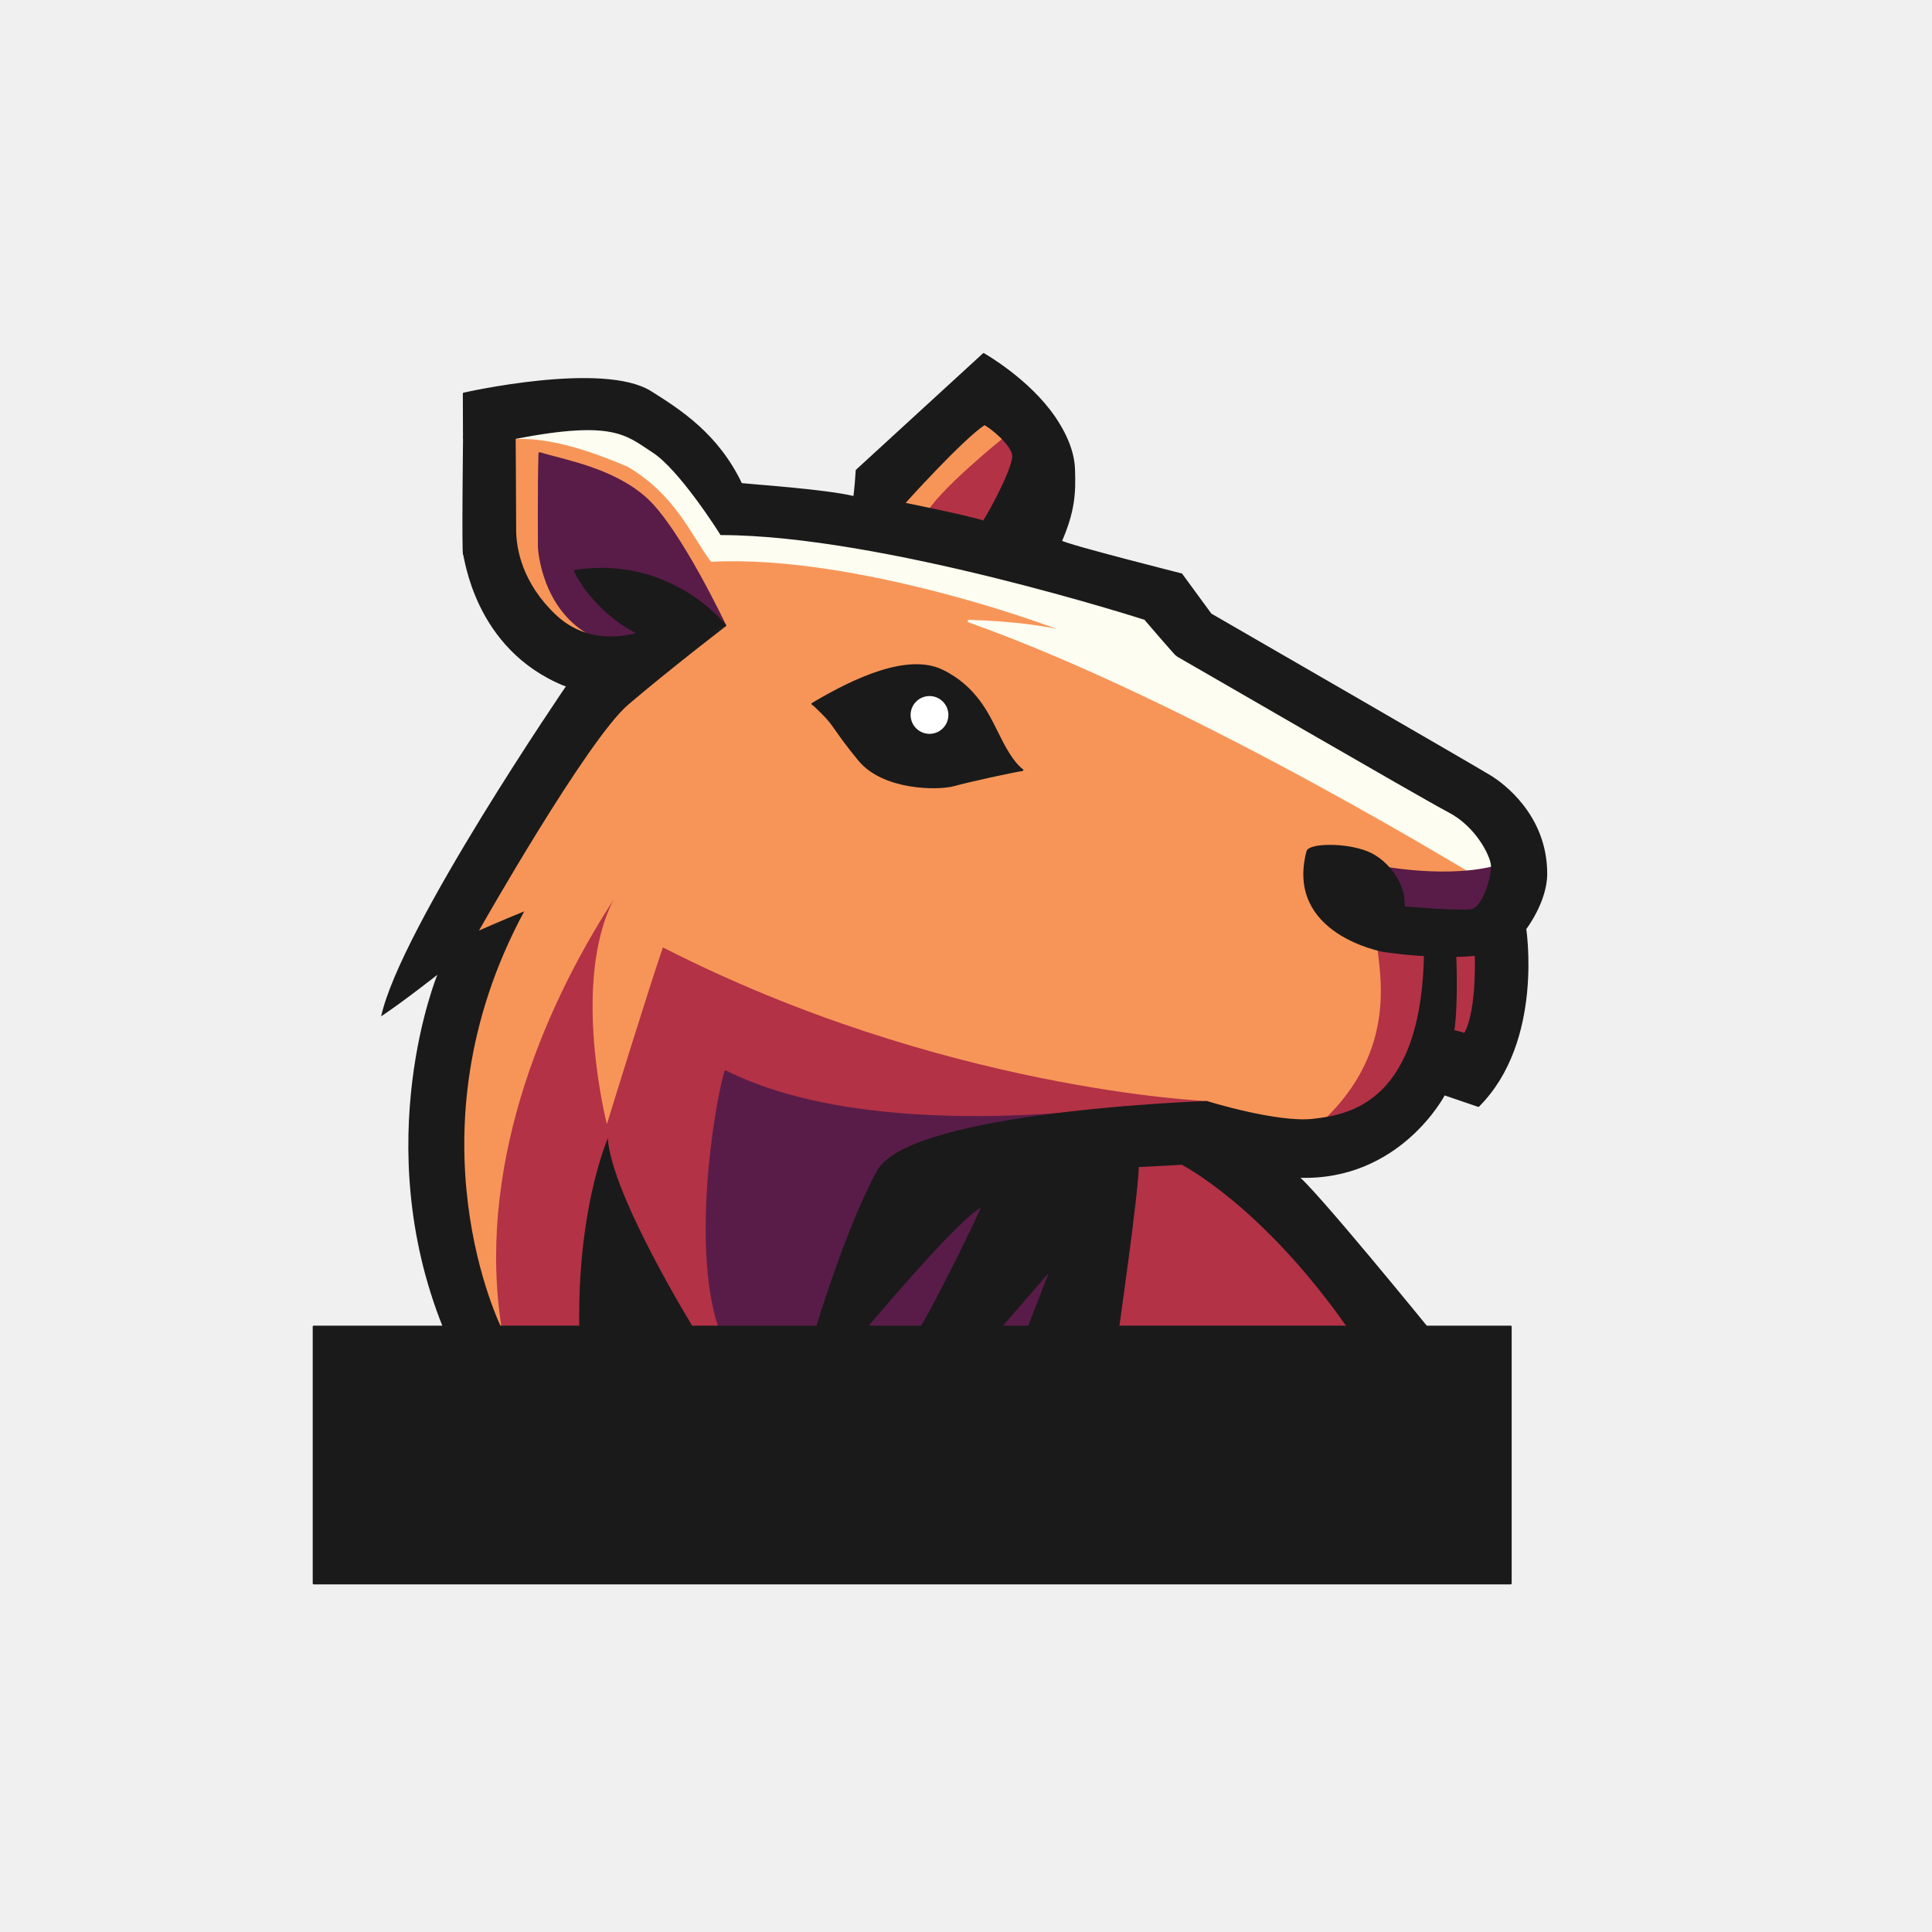
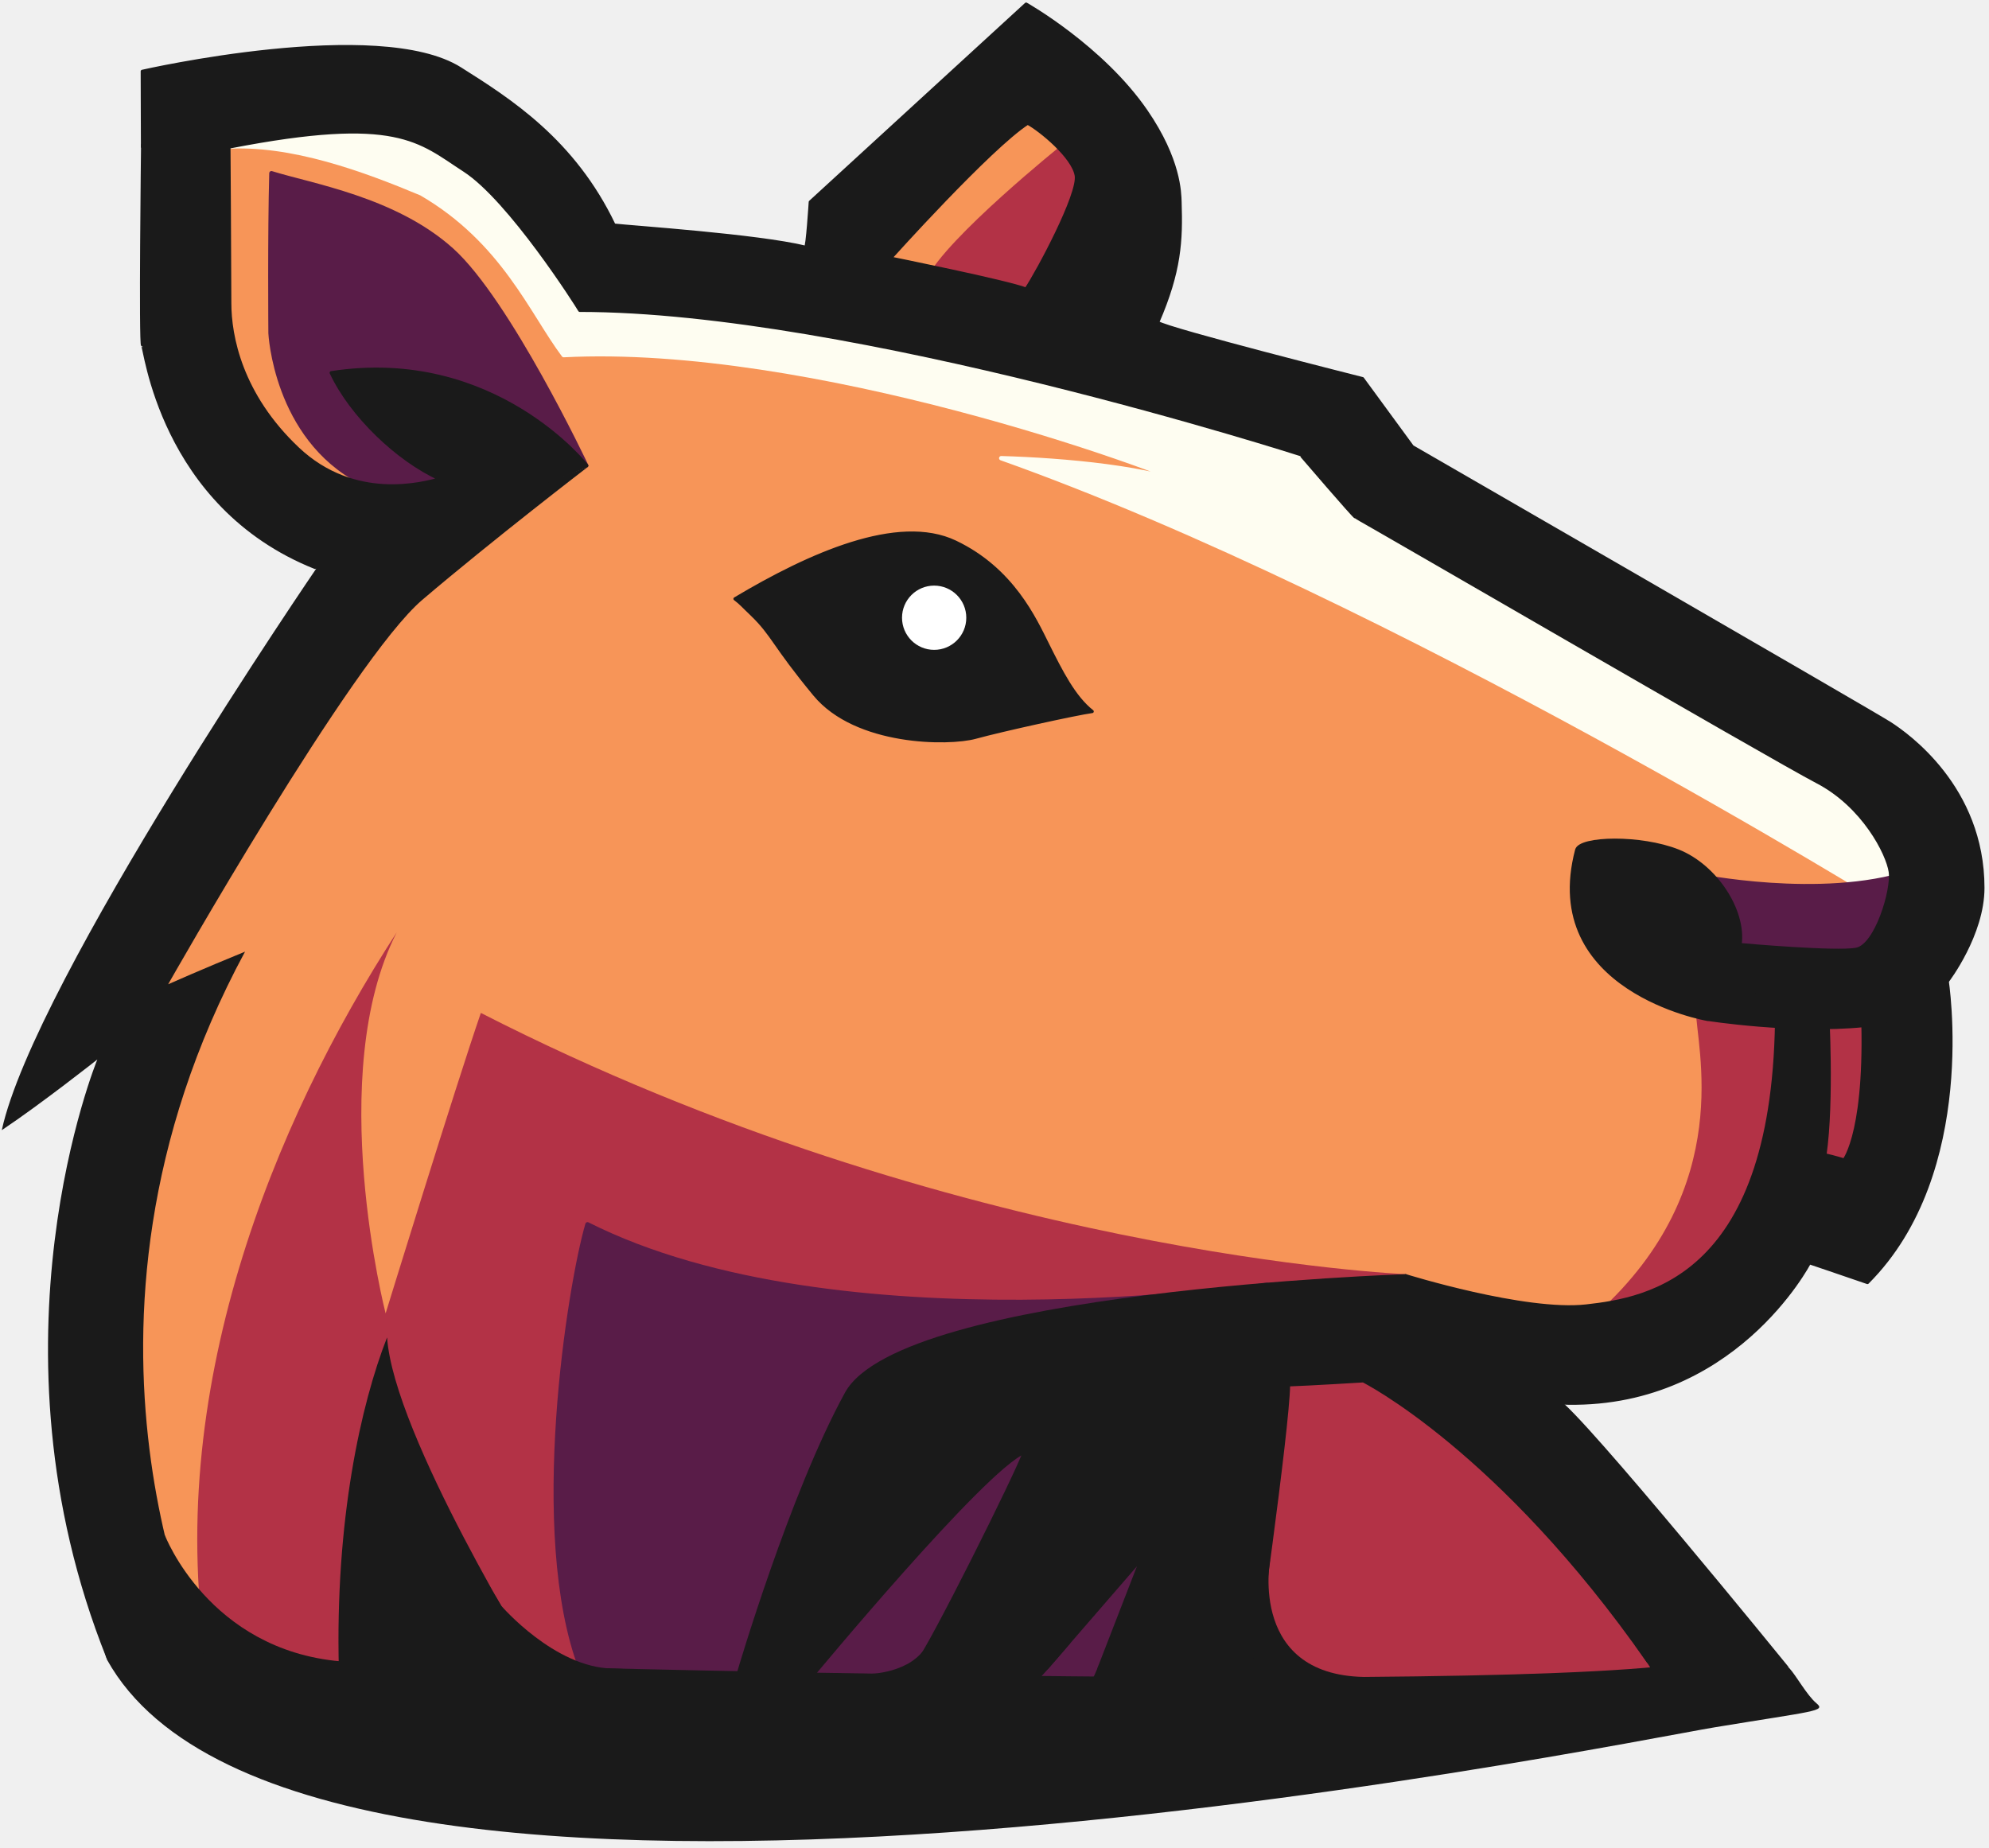
- <svg xmlns="http://www.w3.org/2000/svg" width="100%" height="100%" viewBox="0 0 1024 1024" version="1.1" xml:space="preserve" style="fill-rule:evenodd;clip-rule:evenodd;stroke-linecap:round;stroke-linejoin:round;stroke-miterlimit:1.5;">
-   <g id="Layer9">
-     <path d="M260.288,230.091L271.078,326.57L321.221,355.132L240.611,490.964L236.168,546.185L252.036,708.04L273.617,704.866L274.886,614.735L304.084,532.856L308.527,622.352L341.533,627.43L357.401,525.239L562.417,586.173L657.626,598.867L716.021,606.484L754.739,568.4L789.014,568.4L797.266,510.006L806.787,452.245L758.547,405.276L652.548,353.863L615.734,315.779L545.28,303.085L540.202,277.061L537.663,223.109L517.986,214.223L484.346,236.439L469.113,263.732L434.203,273.888L387.233,265.001L339.628,221.84L290.755,219.301L260.288,230.091Z" style="fill:rgb(247,149,88);stroke:rgb(247,149,88);stroke-width:1.36px;" />
-     <path d="M595.45,616.309L589.102,719.452L751.751,712.311L658.922,620.276L631.946,606.788L595.45,616.309Z" style="fill:rgb(179,50,70);stroke:rgb(89,28,72);stroke-width:1.36px;" />
-     <path d="M639.715,583.578C639.715,583.578 499.316,577.794 351.354,502.135C343.539,524.782 321.666,595.81 321.666,595.81C321.666,595.81 302.509,521.227 325.127,477.03C286.65,536.306 251.991,621.18 266.208,705.974C312.924,722.115 383.607,711.147 383.607,711.147L432.761,719.272L479.476,616.497L609.468,602.685C609.468,602.685 639.633,583.561 639.715,583.578Z" style="fill:rgb(179,50,70);" />
-     <g transform="matrix(1.05848,0,0,0.981423,-44.6039,9.22411)">
-       <path d="M731.24,501.344C731.24,512.74 743.298,557.104 702.596,596.949C714.621,604.748 750.414,585.189 750.414,585.189L784.562,557.235L789.709,504.239L746.034,503.379C746.034,503.379 738.45,501.344 731.24,501.344Z" style="fill:rgb(179,50,70);stroke:rgb(247,149,88);stroke-width:1.33px;" />
+ <svg xmlns="http://www.w3.org/2000/svg" width="100%" height="100%" viewBox="0 0 620 576" version="1.1" xml:space="preserve" style="fill-rule:evenodd;clip-rule:evenodd;stroke-linecap:round;stroke-linejoin:round;stroke-miterlimit:1.5;">
+   <g id="Artboard1" transform="matrix(0.999191,0,0,0.970697,-200.67,-164.863)">
+     <rect x="200.833" y="169.84" width="619.855" height="592.581" style="fill:none;" />
+     <g id="Layer9" transform="matrix(1.00081,0,0,1.03019,-0.7944,-22.1498)">
+       <path d="M260.288,230.091L271.078,326.57L321.221,355.132L240.611,490.964L236.168,546.185L252.036,708.04L273.617,704.866L274.886,614.735L304.084,532.856L308.527,622.352L341.533,627.43L357.401,525.239L562.417,586.173L657.626,598.867L716.021,606.484L754.739,568.4L789.014,568.4L797.266,510.006L806.787,452.245L758.547,405.276L652.548,353.863L615.734,315.779L545.28,303.085L540.202,277.061L537.663,223.109L517.986,214.223L484.346,236.439L469.113,263.732L434.203,273.888L387.233,265.001L339.628,221.84L290.755,219.301L260.288,230.091Z" style="fill:rgb(247,149,88);stroke:rgb(247,149,88);stroke-width:1.36px;" />
+       <path d="M595.45,616.309L589.102,719.452L751.751,712.311L658.922,620.276L631.946,606.788L595.45,616.309Z" style="fill:rgb(179,50,70);stroke:rgb(89,28,72);stroke-width:1.36px;" />
+       <path d="M639.715,583.578C639.715,583.578 499.316,577.794 351.354,502.135C343.539,524.782 321.666,595.81 321.666,595.81C321.666,595.81 302.509,521.227 325.127,477.03C286.65,536.306 251.991,621.18 266.208,705.974C312.924,722.115 383.607,711.147 383.607,711.147L432.761,719.272L479.476,616.497L609.468,602.685C609.468,602.685 639.633,583.561 639.715,583.578Z" style="fill:rgb(179,50,70);" />
+       <g transform="matrix(1.05848,0,0,0.981423,-44.6039,9.22411)">
+         <path d="M731.24,501.344C731.24,512.74 743.298,557.104 702.596,596.949C714.621,604.748 750.414,585.189 750.414,585.189L784.562,557.235L789.709,504.239L746.034,503.379C746.034,503.379 738.45,501.344 731.24,501.344Z" style="fill:rgb(179,50,70);stroke:rgb(247,149,88);stroke-width:1.33px;" />
+       </g>
+       <path d="M791.017,468.944C791.017,468.944 635.433,372.518 513.566,329.203C532.658,329.759 561.5,332.197 574.905,338.696C561.5,331.79 454.138,293.102 377.177,297.069C367.192,283.771 358.393,261.556 332.796,246.665C315.319,239.36 292.108,230.649 271.491,232.128C231.184,228.94 321.573,224.96 321.573,224.96L378.188,248.692L392.406,268.496L604.658,303.533L646.296,339.077L756.992,408.643L807.262,440.633L791.017,468.944Z" style="fill:rgb(254,253,241);stroke:rgb(254,253,241);stroke-width:1.36px;" />
+       <path d="M596.421,586.893C596.421,586.893 462.667,607.389 384.595,568.036C379.112,586.711 366.487,664.481 382.593,706.665C396.1,719.276 437.718,715.274 437.718,715.274L572.829,713.081L596.421,586.893Z" style="fill:rgb(89,28,72);stroke:rgb(89,28,72);stroke-width:1.36px;" />
+       <path d="M544.129,705.139L539.767,715.04L570.693,714.996L591.68,714.032L593.157,703.949L583.438,703.395L547.156,704.67L544.129,705.139Z" style="fill:rgb(26,26,26);stroke:rgb(26,26,26);stroke-opacity:0;stroke-width:1.36px;" />
+       <path d="M730.448,459.358C730.448,459.358 769.125,467.317 796.656,458.371C803.028,456.301 791.781,483.557 791.781,483.557L760.096,492.9L730.441,494.931L730.448,459.358Z" style="fill:rgb(89,28,72);stroke:rgb(89,28,72);stroke-width:1.36px;" />
+       <path d="M384.161,331.478C384.161,331.478 359.903,280.143 342.224,264.284C324.545,248.425 298.547,244.266 286.068,240.366C285.548,259.085 285.795,290.214 285.795,290.214C285.795,290.214 287.309,322.664 313.798,336.508C325.645,340.9 345.612,337.972 345.612,337.972L362.118,329.453L384.161,331.478Z" style="fill:rgb(89,28,72);stroke:rgb(89,28,72);stroke-width:1.36px;" />
+       <path d="M532.981,232.006C532.981,232.006 496.928,260.949 490.835,273.644C484.741,286.338 524.856,286.338 524.856,286.338L540.089,250.794L548.722,237.592L532.981,232.006Z" style="fill:rgb(179,50,70);stroke:rgb(179,50,70);stroke-width:1.36px;" />
+       <ellipse cx="492.813" cy="378.583" rx="16.265" ry="16.662" style="fill:white;stroke:rgb(254,253,241);stroke-width:1.36px;" />
+       <path d="M597.36,672.752C597.36,672.752 590.497,709.566 628.35,709.15C666.204,708.734 620.863,724.957 620.863,724.957L575.521,714.35L589.873,676.704L597.36,672.752Z" style="fill:rgb(26,26,26);stroke:rgb(26,26,26);stroke-opacity:0;stroke-width:1.36px;" />
+       <path d="M711.104,699.221C711.104,699.221 717.101,707.454 718.137,710.344C719.173,713.234 722.499,708.381 722.499,708.381L712.14,695.896L711.104,699.221Z" style="fill:rgb(26,26,26);stroke:rgb(26,26,26);stroke-opacity:0;stroke-width:1.36px;" />
    </g>
-     <path d="M791.017,468.944C791.017,468.944 635.433,372.518 513.566,329.203C532.658,329.759 561.5,332.197 574.905,338.696C561.5,331.79 454.138,293.102 377.177,297.069C367.192,283.771 358.393,261.556 332.796,246.665C315.319,239.36 292.108,230.649 271.491,232.128C231.184,228.94 321.573,224.96 321.573,224.96L378.188,248.692L392.406,268.496L604.658,303.533L646.296,339.077L756.992,408.643L807.262,440.633L791.017,468.944Z" style="fill:rgb(254,253,241);stroke:rgb(254,253,241);stroke-width:1.36px;" />
-     <path d="M596.421,586.893C596.421,586.893 462.667,607.389 384.595,568.036C379.112,586.711 366.487,664.481 382.593,706.665C396.1,719.276 437.718,715.274 437.718,715.274L572.829,713.081L596.421,586.893Z" style="fill:rgb(89,28,72);stroke:rgb(89,28,72);stroke-width:1.36px;" />
-     <path d="M730.448,459.358C730.448,459.358 769.125,467.317 796.656,458.371C803.028,456.301 791.781,483.557 791.781,483.557L760.096,492.9L730.441,494.931L730.448,459.358Z" style="fill:rgb(89,28,72);stroke:rgb(89,28,72);stroke-width:1.36px;" />
-     <path d="M384.161,331.478C384.161,331.478 359.903,280.143 342.224,264.284C324.545,248.425 298.547,244.266 286.068,240.366C285.548,259.085 285.795,290.214 285.795,290.214C285.795,290.214 287.309,322.664 313.798,336.508C325.645,340.9 345.612,337.972 345.612,337.972L362.118,329.453L384.161,331.478Z" style="fill:rgb(89,28,72);stroke:rgb(89,28,72);stroke-width:1.36px;" />
-     <path d="M532.981,232.006C532.981,232.006 496.928,260.949 490.835,273.644C484.741,286.338 524.856,286.338 524.856,286.338L540.089,250.794L548.722,237.592L532.981,232.006Z" style="fill:rgb(179,50,70);stroke:rgb(179,50,70);stroke-width:1.36px;" />
-   </g>
-   <g id="Layer10">
-     <ellipse cx="492.813" cy="378.583" rx="16.265" ry="16.662" style="fill:white;stroke:rgb(254,253,241);stroke-width:1.36px;" />
-   </g>
-   <g id="V2">
-     <g id="Layer1">
-       <path d="M245.813,208.61C245.813,208.61 319.591,191.792 344.932,207.798C360.369,217.547 380.274,230.14 392.867,256.545C398.391,257.185 437.552,259.795 452.583,263.451C453.131,263.699 454.045,249.339 454.045,249.339L521.321,187.653C521.321,187.653 545.043,201.035 558.78,221.087C569.103,236.154 569.201,246.421 569.297,249.363C569.687,261.333 569.274,270.837 562.308,286.903C565.844,289.19 626.064,304.374 626.064,304.374L606.93,328.085C606.93,328.085 467.238,283.106 382.171,283.106C381.329,281.608 360.363,248.609 346.22,239.457C332.076,230.306 325.421,221.986 273.174,232.136L245.886,232.136L245.813,208.61ZM521.31,276.498C515.32,274.169 479.047,266.848 479.047,266.848C479.047,266.848 509.974,232.409 521.809,224.751C525.803,226.914 535.952,235.233 536.951,241.057C537.949,246.881 524.804,271.34 521.31,276.498Z" style="fill:rgb(26,26,26);stroke:rgb(26,26,26);stroke-width:1px;" />
+     <g id="Layer11" transform="matrix(1.00081,0,0,1.03019,-0.7944,-22.1498)">
+       <path d="M264.729,703.068C264.729,703.068 627.821,714.849 718.484,705.912C750.246,704.961 757.043,704.051 759.206,706.38C761.369,708.71 764.697,714.866 767.692,717.362C770.687,719.858 767.193,719.692 735.912,724.85C704.63,730.008 296.299,814.019 234.857,703.83C227.377,682.541 240.361,673.445 244.423,679.538C248.485,685.632 264.729,703.068 264.729,703.068Z" style="fill:rgb(26,26,26);stroke:rgb(26,26,26);stroke-opacity:0;stroke-width:1.36px;" />
+       <path d="M252.85,664.945C252.85,664.945 266.479,700.637 307.556,704.277C348.634,707.916 269.37,710.287 269.37,710.287L250.131,686.369L252.85,664.945Z" style="fill:rgb(26,26,26);stroke:rgb(26,26,26);stroke-opacity:0;stroke-width:1.36px;" />
+       <path d="M357.781,687.028C357.781,687.028 374.286,706.196 392.283,706.516C410.28,706.835 386.426,711.414 386.426,711.414L355.225,707.474L352.137,687.134C352.137,687.134 348.196,670.415 357.781,687.028Z" style="fill:rgb(26,26,26);stroke:rgb(26,26,26);stroke-opacity:0;stroke-width:1.36px;" />
+       <path d="M472.321,708.207C472.321,708.207 485.632,708.101 490.424,699.155C495.216,690.21 535.097,698.616 535.097,698.616C535.097,698.616 527.076,708.114 524.946,710.111C522.816,712.108 484.238,714.992 484.238,714.992L472.321,708.207Z" style="fill:rgb(26,26,26);stroke:rgb(26,26,26);stroke-opacity:0;stroke-width:1.36px;" />
    </g>
-     <g id="Layer2">
-       <path d="M626.238,304.481L641.712,325.613C641.712,325.613 785.608,408.654 790.628,411.913C795.648,415.173 819.557,431.705 819.557,463.163C819.557,477.722 808.596,492.094 808.596,492.094L771.418,501.194L733.512,504.106C733.512,504.106 681.444,495.035 692.942,451.335C693.97,447.429 712.933,447.028 724.574,451.662C736.214,456.297 745.36,470.156 743.863,480.838C744.688,480.914 773.933,483.522 780.137,482.294C786.341,481.066 791.515,463.781 790.683,458.123C789.851,452.466 782.3,437.598 767.949,430.11C753.597,422.622 624.394,347.544 623.978,347.544C623.562,347.544 607.339,328.617 607.339,328.617L626.238,304.481Z" style="fill:rgb(26,26,26);stroke:rgb(26,26,26);stroke-width:1px;" />
-     </g>
-     <g id="Layer3">
-       <path d="M808.354,491.678C808.354,491.678 818.032,551.717 783.576,586.173C776.158,583.606 765.481,580.001 765.481,580.001C765.481,580.001 741.7,625.995 687.753,623.72C633.806,621.445 639.656,584.072 639.656,584.072C639.656,584.072 676.843,595.657 695.962,593.497C715.082,591.337 755.281,584.932 755.281,501.086C755.281,480.938 771.107,501.085 771.107,501.085C771.107,501.085 772.762,529.31 770.322,546.389C773.216,547.031 776.312,547.987 776.312,547.987C776.312,547.987 783.9,538.563 781.903,498.069C785.364,492.184 808.354,491.678 808.354,491.678Z" style="fill:rgb(26,26,26);stroke:rgb(26,26,26);stroke-width:1px;" />
-     </g>
-     <g id="Layer4">
-       <path d="M686.882,622.941C679.395,618.574 639.604,584.079 639.604,584.079C639.604,584.079 482.542,589.287 465.277,620.77C448.012,652.252 431.763,707.601 431.763,707.601L454.198,709.383C454.198,709.383 508.067,644.283 520.755,639.083C518.675,645.323 491.22,700.44 487.06,705.224C482.901,710.007 527.826,706.264 527.826,706.264L557.361,672.153L544.049,706.472L592.303,706.264C592.303,706.264 602.91,632.22 603.118,618.076C609.358,617.868 626.413,616.828 626.413,616.828C626.413,616.828 668.995,638.124 715.169,704.265C719.121,708.009 758.43,706.137 758.43,706.137C758.43,706.137 694.37,627.309 686.882,622.941Z" style="fill:rgb(26,26,26);stroke:rgb(26,26,26);stroke-width:1px;" />
-       <path d="M368.434,705.243C368.434,705.243 324.155,633.747 322.124,603.28C313.999,623.998 305.875,660.152 307.093,706.868C308.312,753.585 266.064,704.431 266.064,704.431C266.064,704.431 214.067,601.235 277.845,483.037C264.846,488.332 253.877,493.207 253.877,493.207C253.877,493.207 311.155,392.056 333.092,373.37C355.028,354.683 384.683,331.934 384.683,331.934L300.594,362.808C300.594,362.808 212.176,491.967 202.02,538.684C214.207,530.559 231.801,516.656 231.801,516.656C231.801,516.656 195.33,605.18 234.734,703.42C255.045,728.945 281.856,733.414 281.856,733.414L315.979,731.383L348.071,717.571L368.434,705.243Z" style="fill:rgb(26,26,26);" />
-     </g>
-     <g id="Layer5">
-       <path d="M384.382,331.535C384.382,331.535 355.516,294.682 304.706,302.562C310.868,315.767 325.351,329.717 338.555,335.68C333.55,337.065 312.039,343.028 294.255,326.203C276.472,309.377 273.08,291.12 273.08,280.87C273.08,270.62 272.814,231.485 272.814,231.485L245.931,231.485C245.931,231.485 245.171,294.03 245.931,294.03C246.691,294.03 251.35,343.923 299.67,363.249C321.101,356.884 384.382,331.535 384.382,331.535Z" style="fill:rgb(26,26,26);stroke:rgb(26,26,26);stroke-width:1px;" />
-     </g>
-     <g transform="matrix(1.05963,0,0,1.08713,-28.8286,-61.2617)">
-       <g id="Layer6">
-         <rect x="184.093" y="703.122" width="598.779" height="125.211" style="fill:rgb(26,26,26);stroke:rgb(26,26,26);stroke-width:0.93px;" />
+     <g id="V2" transform="matrix(1.00081,0,0,1.03019,-0.7944,-22.1498)">
+       <g id="Layer1">
+         <path d="M245.813,208.61C245.813,208.61 319.591,191.792 344.932,207.798C360.369,217.547 380.274,230.14 392.867,256.545C398.391,257.185 437.552,259.795 452.583,263.451C453.131,263.699 454.045,249.339 454.045,249.339L521.321,187.653C521.321,187.653 545.043,201.035 558.78,221.087C569.103,236.154 569.201,246.421 569.297,249.363C569.687,261.333 569.274,270.837 562.308,286.903C565.844,289.19 626.064,304.374 626.064,304.374L606.93,328.085C606.93,328.085 467.238,283.106 382.171,283.106C381.329,281.608 360.363,248.609 346.22,239.457C332.076,230.306 325.421,221.986 273.174,232.136L245.886,232.136L245.813,208.61ZM521.31,276.498C515.32,274.169 479.047,266.848 479.047,266.848C479.047,266.848 509.974,232.409 521.809,224.751C525.803,226.914 535.952,235.233 536.951,241.057C537.949,246.881 524.804,271.34 521.31,276.498Z" style="fill:rgb(26,26,26);stroke:rgb(26,26,26);stroke-width:1px;" />
      </g>
-     </g>
-     <path d="M430.577,373.045C453.732,359.234 481.385,346.819 499.259,355.35C517.133,363.881 524.039,379.318 528.101,387.442C532.163,395.567 536.226,403.691 541.913,408.16C537.164,408.795 513.841,413.907 505.522,416.195C497.202,418.483 468.292,418.483 455.396,402.883C442.501,387.284 442.501,384.372 435.845,377.925C432.843,375.076 432.589,374.586 430.577,373.045ZM492.652,368.422C498.456,368.422 503.168,373.134 503.168,378.938C503.168,384.742 498.456,389.454 492.652,389.454C486.849,389.454 482.137,384.742 482.137,378.938C482.137,373.134 486.849,368.422 492.652,368.422Z" style="fill:rgb(26,26,26);stroke:rgb(26,26,26);stroke-width:1px;" />
-     <g transform="matrix(0.990251,0,0,1,7.13285,0)">
-       <g id="Layer7">
-         <path d="M733.633,504.101C733.633,504.101 760.414,508.287 782.888,506.08C794.688,504.922 801.418,499.131 808.521,492.853C802.551,488.926 777.003,493.015 777.003,493.015L743.991,495.943L733.633,504.101Z" style="fill:rgb(26,26,26);stroke:rgb(26,26,26);stroke-width:1px;" />
+       <g id="Layer2">
+         <path d="M626.238,304.481L641.712,325.613C641.712,325.613 785.608,408.654 790.628,411.913C795.648,415.173 819.557,431.705 819.557,463.163C819.557,477.722 808.596,492.094 808.596,492.094L771.418,501.194L733.512,504.106C733.512,504.106 681.444,495.035 692.942,451.335C693.97,447.429 712.933,447.028 724.574,451.662C736.214,456.297 745.36,470.156 743.863,480.838C744.688,480.914 773.933,483.522 780.137,482.294C786.341,481.066 791.515,463.781 790.683,458.123C789.851,452.466 782.3,437.598 767.949,430.11C753.597,422.622 624.394,347.544 623.978,347.544C623.562,347.544 607.339,328.617 607.339,328.617L626.238,304.481Z" style="fill:rgb(26,26,26);stroke:rgb(26,26,26);stroke-width:1px;" />
+       </g>
+       <g id="Layer3">
+         <path d="M808.354,491.678C808.354,491.678 818.032,551.717 783.576,586.173C776.158,583.606 765.481,580.001 765.481,580.001C765.481,580.001 741.7,625.995 687.753,623.72C633.806,621.445 639.656,584.072 639.656,584.072C639.656,584.072 676.843,595.657 695.962,593.497C715.082,591.337 755.281,584.932 755.281,501.086C755.281,480.938 771.107,501.085 771.107,501.085C771.107,501.085 772.762,529.31 770.322,546.389C773.216,547.031 776.312,547.987 776.312,547.987C776.312,547.987 783.9,538.563 781.903,498.069C785.364,492.184 808.354,491.678 808.354,491.678Z" style="fill:rgb(26,26,26);stroke:rgb(26,26,26);stroke-width:1px;" />
+       </g>
+       <g id="Layer4">
+         <path d="M686.882,622.941C679.395,618.574 639.604,584.079 639.604,584.079C639.604,584.079 482.542,589.287 465.277,620.77C448.012,652.252 431.763,707.601 431.763,707.601L454.198,709.383C454.198,709.383 508.067,644.283 520.755,639.083C518.675,645.323 491.22,700.44 487.06,705.224C482.901,710.007 527.826,706.264 527.826,706.264L557.361,672.153L544.049,706.472L592.303,706.264C592.303,706.264 602.91,632.22 603.118,618.076C609.358,617.868 626.413,616.828 626.413,616.828C626.413,616.828 668.995,638.124 715.169,704.265C719.121,708.009 758.43,706.137 758.43,706.137C758.43,706.137 694.37,627.309 686.882,622.941Z" style="fill:rgb(26,26,26);stroke:rgb(26,26,26);stroke-width:1px;" />
+         <path d="M368.434,705.243C368.434,705.243 324.155,633.747 322.124,603.28C313.999,623.998 305.875,660.152 307.093,706.868C308.312,753.585 266.064,704.431 266.064,704.431C266.064,704.431 214.067,601.235 277.845,483.037C264.846,488.332 253.877,493.207 253.877,493.207C253.877,493.207 311.155,392.056 333.092,373.37C355.028,354.683 384.683,331.934 384.683,331.934L300.594,362.808C300.594,362.808 212.176,491.967 202.02,538.684C214.207,530.559 231.801,516.656 231.801,516.656C231.801,516.656 195.33,605.18 234.734,703.42C255.045,728.945 281.856,733.414 281.856,733.414L315.979,731.383L348.071,717.571L368.434,705.243Z" style="fill:rgb(26,26,26);" />
+       </g>
+       <g id="Layer5">
+         <path d="M384.382,331.535C384.382,331.535 355.516,294.682 304.706,302.562C310.868,315.767 325.351,329.717 338.555,335.68C333.55,337.065 312.039,343.028 294.255,326.203C276.472,309.377 273.08,291.12 273.08,280.87C273.08,270.62 272.814,231.485 272.814,231.485L245.931,231.485C245.931,231.485 245.171,294.03 245.931,294.03C246.691,294.03 251.35,343.923 299.67,363.249C321.101,356.884 384.382,331.535 384.382,331.535Z" style="fill:rgb(26,26,26);stroke:rgb(26,26,26);stroke-width:1px;" />
+       </g>
+       <path d="M430.577,373.045C453.732,359.234 481.385,346.819 499.259,355.35C517.133,363.881 524.039,379.318 528.101,387.442C532.163,395.567 536.226,403.691 541.913,408.16C537.164,408.795 513.841,413.907 505.522,416.195C497.202,418.483 468.292,418.483 455.396,402.883C442.501,387.284 442.501,384.372 435.845,377.925C432.843,375.076 432.589,374.586 430.577,373.045ZM492.652,368.422C498.456,368.422 503.168,373.134 503.168,378.938C503.168,384.742 498.456,389.454 492.652,389.454C486.849,389.454 482.137,384.742 482.137,378.938C482.137,373.134 486.849,368.422 492.652,368.422Z" style="fill:rgb(26,26,26);stroke:rgb(26,26,26);stroke-width:1px;" />
+       <g transform="matrix(0.990251,0,0,1,7.13285,0)">
+         <g id="Layer7">
+           <path d="M733.633,504.101C733.633,504.101 760.414,508.287 782.888,506.08C794.688,504.922 801.418,499.131 808.521,492.853C802.551,488.926 777.003,493.015 777.003,493.015L743.991,495.943L733.633,504.101Z" style="fill:rgb(26,26,26);stroke:rgb(26,26,26);stroke-width:1px;" />
+         </g>
      </g>
    </g>
  </g>
</svg>
